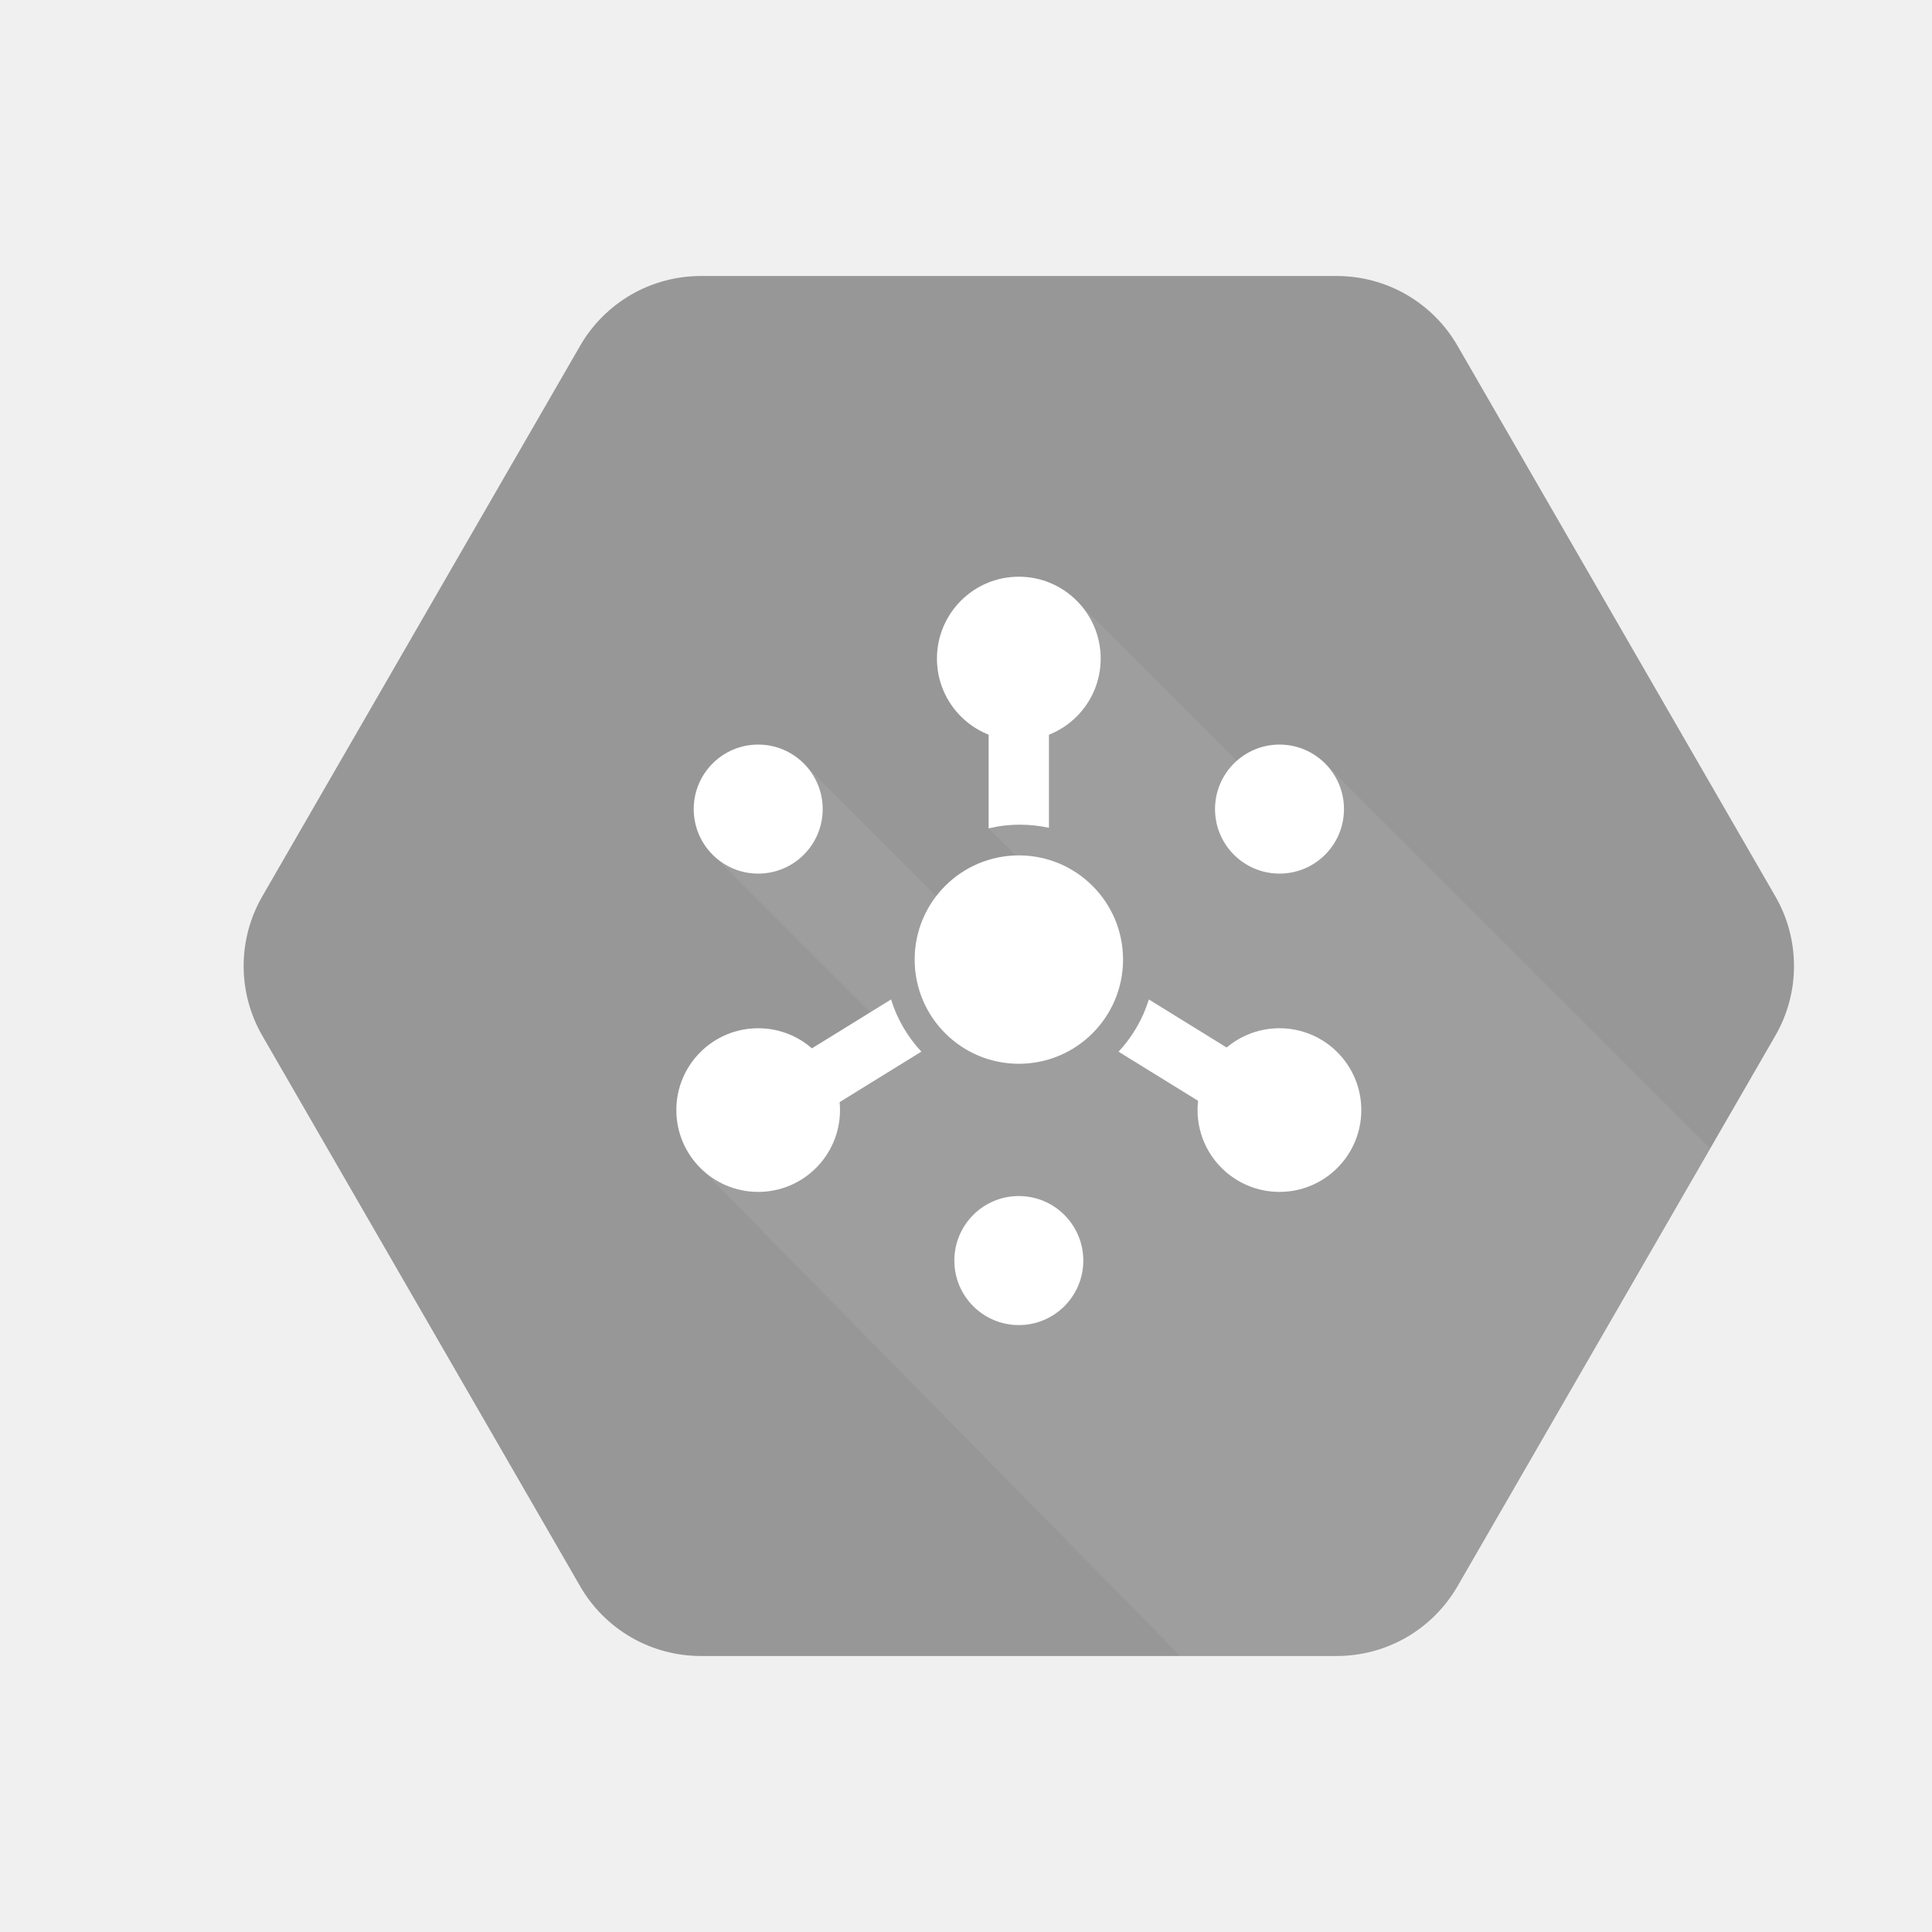
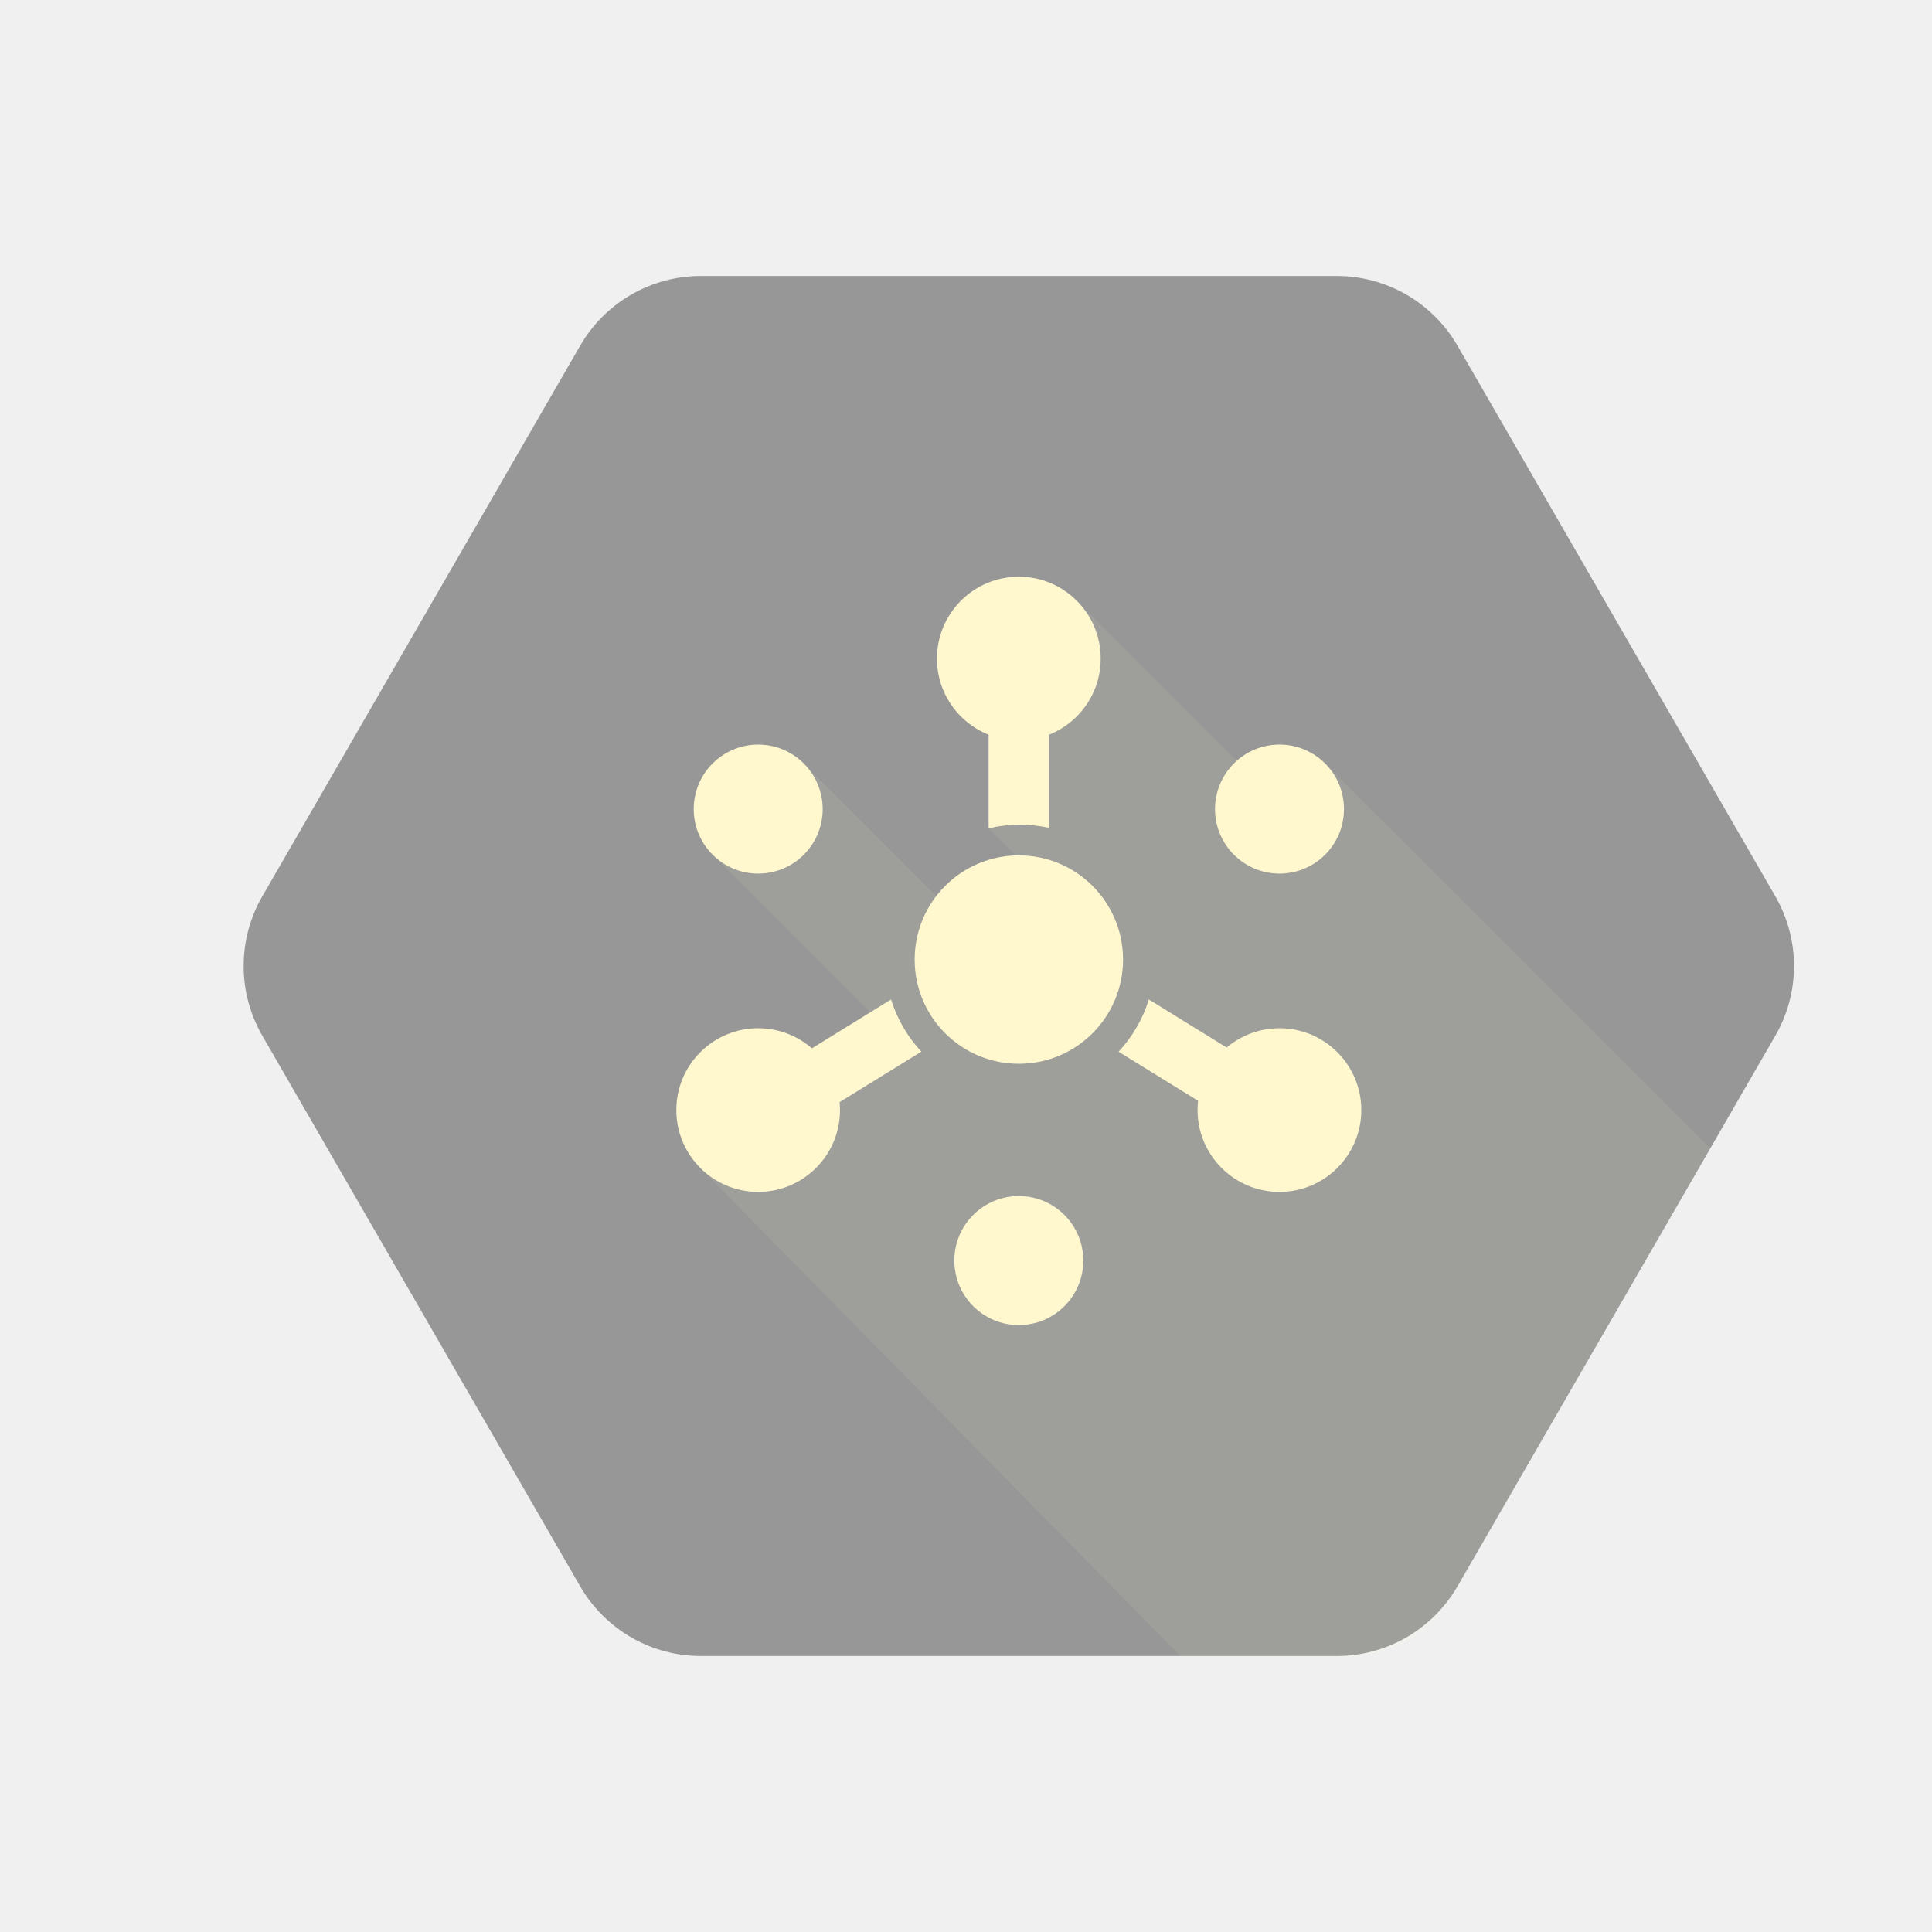
<svg xmlns="http://www.w3.org/2000/svg" width="28" height="28" viewBox="0 0 28 28" fill="none">
  <path d="M8.409 22.991L3.801 15.009C3.624 14.702 3.531 14.354 3.531 14C3.531 13.646 3.624 13.297 3.801 12.991L8.409 5.009C8.586 4.702 8.841 4.448 9.148 4.27C9.455 4.093 9.803 4 10.158 4H19.373C19.728 4 20.076 4.093 20.383 4.27C20.69 4.448 20.945 4.702 21.122 5.009L25.73 12.991C25.907 13.297 26 13.646 26 14C26 14.354 25.907 14.703 25.73 15.009L21.122 22.991C20.945 23.298 20.69 23.552 20.383 23.73C20.076 23.907 19.728 24 19.373 24H10.158C9.803 24 9.455 23.907 9.148 23.73C8.841 23.552 8.586 23.298 8.409 22.991Z" fill="#979797" />
-   <path d="M24.781 16.642L19.192 11.054L18.164 11.267L15.6 8.704L14.78 10.238L14.335 12.012L15.088 12.765L13.642 13.061L11.659 11.078L10.313 12.372L12.792 14.852L10.164 16.941L17.106 24H19.53C20.154 24 20.73 23.667 21.041 23.127L24.781 16.642Z" fill="white" fill-opacity="0.07" />
-   <path d="M18.544 12.661C19.06 12.661 19.478 12.242 19.478 11.726C19.478 11.21 19.06 10.791 18.544 10.791C18.027 10.791 17.609 11.21 17.609 11.726C17.609 12.242 18.027 12.661 18.544 12.661Z" fill="white" />
-   <path d="M10.988 12.661C11.505 12.661 11.923 12.242 11.923 11.726C11.923 11.21 11.505 10.791 10.988 10.791C10.472 10.791 10.054 11.21 10.054 11.726C10.054 12.242 10.472 12.661 10.988 12.661Z" fill="white" />
-   <path d="M14.765 19.204C15.282 19.204 15.7 18.785 15.7 18.269C15.7 17.753 15.282 17.334 14.765 17.334C14.249 17.334 13.831 17.753 13.831 18.269C13.831 18.785 14.249 19.204 14.765 19.204Z" fill="white" />
-   <path d="M14.766 15.417C15.6 15.417 16.276 14.741 16.276 13.907C16.276 13.073 15.6 12.397 14.766 12.397C13.932 12.397 13.256 13.073 13.256 13.907C13.256 14.741 13.932 15.417 14.766 15.417Z" fill="white" />
-   <path d="M10.988 17.274C11.643 17.274 12.174 16.743 12.174 16.088C12.174 15.433 11.643 14.902 10.988 14.902C10.333 14.902 9.802 15.433 9.802 16.088C9.802 16.743 10.333 17.274 10.988 17.274Z" fill="white" />
-   <path d="M18.543 17.274C19.198 17.274 19.729 16.743 19.729 16.088C19.729 15.433 19.198 14.902 18.543 14.902C17.888 14.902 17.356 15.433 17.356 16.088C17.356 16.743 17.888 17.274 18.543 17.274Z" fill="white" />
-   <path d="M14.766 10.731C15.421 10.731 15.952 10.2 15.952 9.545C15.952 8.89 15.421 8.358 14.766 8.358C14.11 8.358 13.579 8.89 13.579 9.545C13.579 10.2 14.11 10.731 14.766 10.731Z" fill="white" />
-   <path fill-rule="evenodd" clip-rule="evenodd" d="M14.328 12.005C14.474 11.97 14.626 11.952 14.782 11.952C14.926 11.952 15.067 11.968 15.202 11.997V10.427H14.328V12.005ZM12.914 14.485L11.568 15.316L12.027 16.06L13.353 15.241C13.154 15.028 13.002 14.77 12.914 14.485ZM16.211 15.242L17.536 16.06L17.995 15.316L16.65 14.485C16.562 14.771 16.41 15.028 16.211 15.242Z" fill="white" />
+   <path d="M24.781 16.642L19.192 11.054L18.164 11.267L15.6 8.704L14.78 10.238L14.335 12.012L15.088 12.765L13.642 13.061L11.659 11.078L10.313 12.372L12.792 14.852L10.164 16.941L17.106 24H19.53C20.154 24 20.73 23.667 21.041 23.127L24.781 16.642Z" fill="#FFF8CF" fill-opacity="0.07" />
+   <path d="M18.544 12.661C19.06 12.661 19.478 12.242 19.478 11.726C19.478 11.21 19.06 10.791 18.544 10.791C18.027 10.791 17.609 11.21 17.609 11.726C17.609 12.242 18.027 12.661 18.544 12.661Z" fill="#FFF8CF" />
+   <path d="M10.988 12.661C11.505 12.661 11.923 12.242 11.923 11.726C11.923 11.21 11.505 10.791 10.988 10.791C10.472 10.791 10.054 11.21 10.054 11.726C10.054 12.242 10.472 12.661 10.988 12.661Z" fill="#FFF8CF" />
+   <path d="M14.765 19.204C15.282 19.204 15.7 18.785 15.7 18.269C15.7 17.753 15.282 17.334 14.765 17.334C14.249 17.334 13.831 17.753 13.831 18.269C13.831 18.785 14.249 19.204 14.765 19.204Z" fill="#FFF8CF" />
+   <path d="M14.766 15.417C15.6 15.417 16.276 14.741 16.276 13.907C16.276 13.073 15.6 12.397 14.766 12.397C13.932 12.397 13.256 13.073 13.256 13.907C13.256 14.741 13.932 15.417 14.766 15.417Z" fill="#FFF8CF" />
+   <path d="M10.988 17.274C11.643 17.274 12.174 16.743 12.174 16.088C12.174 15.433 11.643 14.902 10.988 14.902C10.333 14.902 9.802 15.433 9.802 16.088C9.802 16.743 10.333 17.274 10.988 17.274Z" fill="#FFF8CF" />
+   <path d="M18.543 17.274C19.198 17.274 19.729 16.743 19.729 16.088C19.729 15.433 19.198 14.902 18.543 14.902C17.888 14.902 17.356 15.433 17.356 16.088C17.356 16.743 17.888 17.274 18.543 17.274Z" fill="#FFF8CF" />
+   <path d="M14.766 10.731C15.421 10.731 15.952 10.2 15.952 9.545C15.952 8.89 15.421 8.358 14.766 8.358C14.11 8.358 13.579 8.89 13.579 9.545C13.579 10.2 14.11 10.731 14.766 10.731Z" fill="#FFF8CF" />
+   <path fill-rule="evenodd" clip-rule="evenodd" d="M14.328 12.005C14.474 11.97 14.626 11.952 14.782 11.952C14.926 11.952 15.067 11.968 15.202 11.997V10.427H14.328V12.005ZM12.914 14.485L11.568 15.316L12.027 16.06L13.353 15.241C13.154 15.028 13.002 14.77 12.914 14.485ZM16.211 15.242L17.536 16.06L17.995 15.316L16.65 14.485C16.562 14.771 16.41 15.028 16.211 15.242Z" fill="#FFF8CF" />
</svg>
